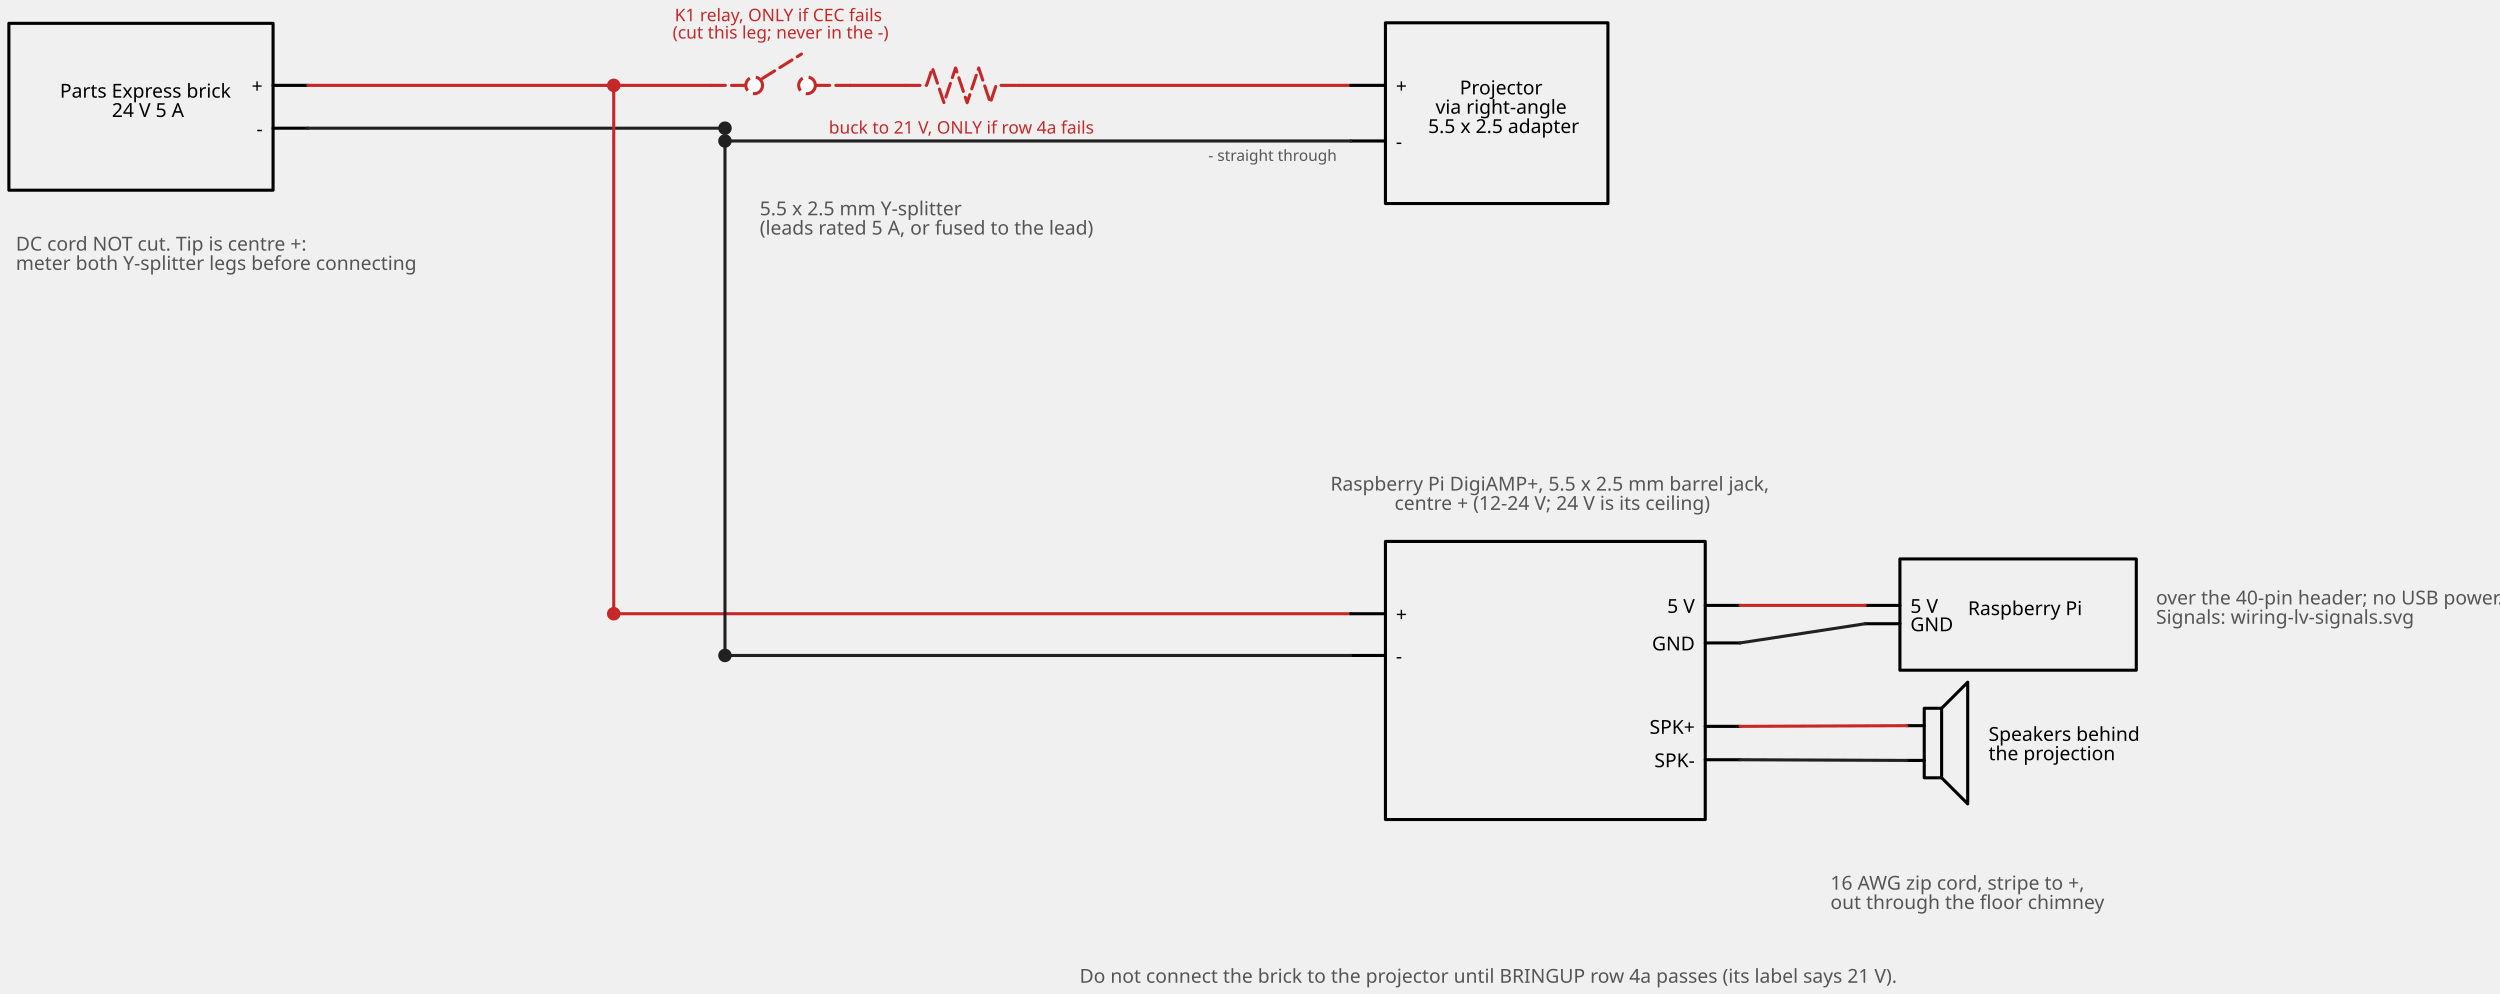
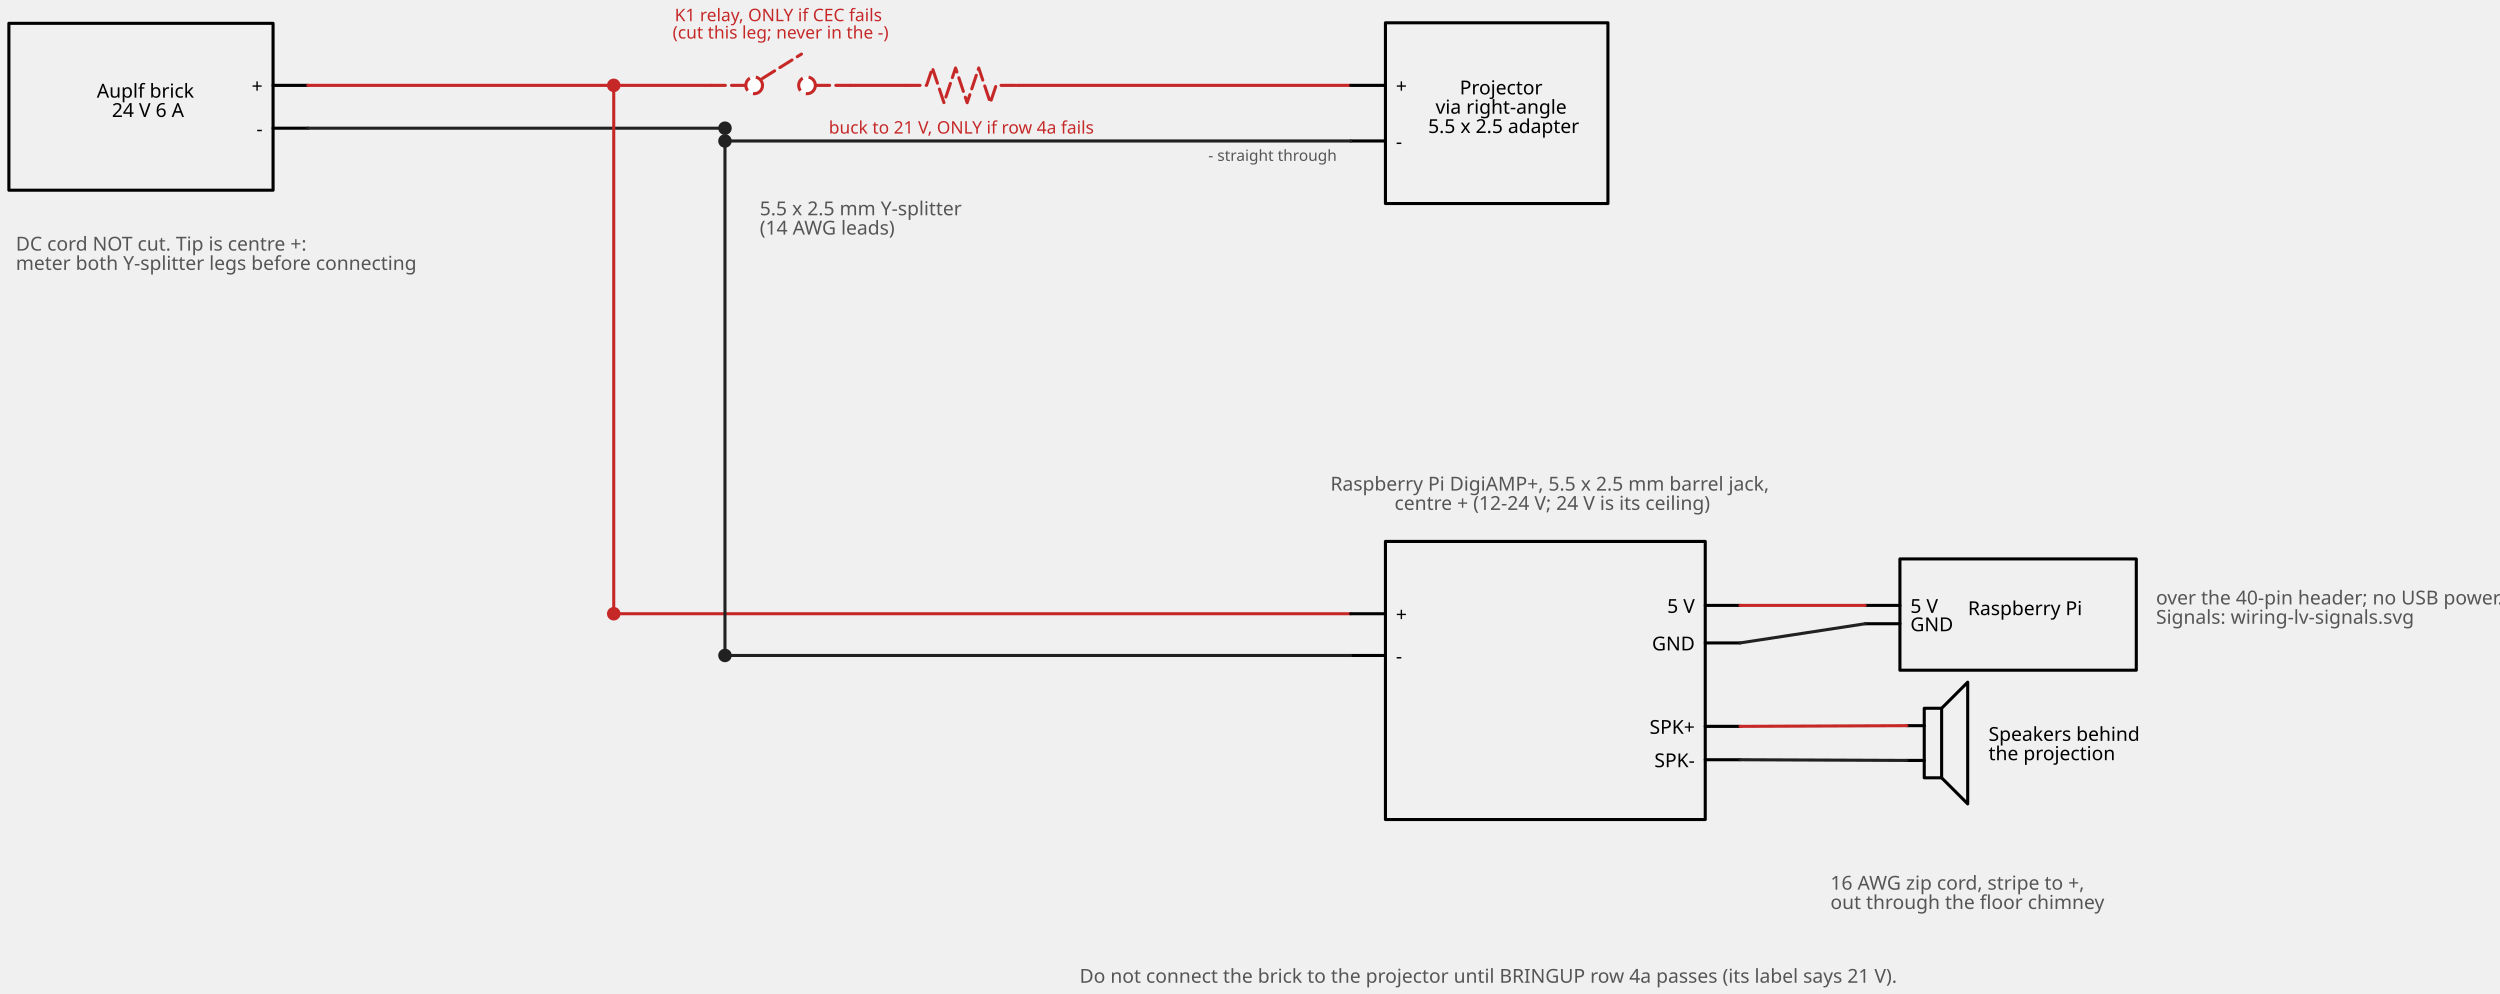
<svg xmlns="http://www.w3.org/2000/svg" xml:lang="en" height="514.615pt" width="1294.533pt" viewBox="-159.4 -65.8 1294.533 514.615">
  <polygon points="837,300.96 837,336.96 846,336.96 846,300.96 " style="stroke:black;fill:none;stroke-width:1.6;stroke-dasharray:-;stroke-linecap:round;stroke-linejoin:round;" />
  <polyline points="846,300.96 859.5,287.46 859.5,350.46 846,336.96 " style="stroke:black;fill:none;stroke-width:1.6;stroke-dasharray:-;stroke-linecap:round;stroke-linejoin:round;" />
  <path d="M -154.8,32.688 L -18,32.688 L -18,-53.712 L -154.8,-53.712 L -154.8,32.688" style="stroke:black;fill:none;stroke-width:1.6;stroke-dasharray:-;stroke-linecap:round;stroke-linejoin:round;" />
  <path d="M -18.0,-21.6 L 0,-21.6" style="stroke:black;fill:none;stroke-width:1.6;stroke-dasharray:-;stroke-linecap:round;stroke-linejoin:round;" />
  <path d="M -18.0,0.576 L 0,0.576" style="stroke:black;fill:none;stroke-width:1.6;stroke-dasharray:-;stroke-linecap:round;stroke-linejoin:round;" />
  <path d="M 0.0,-21.6 L 79.2,-21.6 L 158.4,-21.6" style="stroke:#c62828;fill:none;stroke-width:1.6;stroke-dasharray:-;stroke-linecap:round;stroke-linejoin:round;" />
  <path d="M 0.0,0.576 L 108,0.576 L 216,0.576" style="stroke:#212121;fill:none;stroke-width:1.6;stroke-dasharray:-;stroke-linecap:round;stroke-linejoin:round;" />
  <path d="M 158.4,-21.6 L 183.6,-21.6 L 208.8,-21.6" style="stroke:#c62828;fill:none;stroke-width:1.6;stroke-dasharray:-;stroke-linecap:round;stroke-linejoin:round;" />
  <path d="M 208.8,-21.6 L 226.8,-21.6 M 235.44,-25.2 L 255.6,-37.8 M 262.8,-21.6 L 280.8,-21.6" style="stroke:#c62828;fill:none;stroke-width:1.6;stroke-dasharray:7.4,3.2;stroke-linecap:round;stroke-linejoin:round;" />
  <path d="M 280.8,-21.6 L 295.2,-21.6 L 309.6,-21.6" style="stroke:#c62828;fill:none;stroke-width:1.6;stroke-dasharray:-;stroke-linecap:round;stroke-linejoin:round;" />
  <path d="M 309.6,-21.6 L 320.4,-21.6 L 323.4,-30.6 L 329.4,-12.6 L 335.4,-30.6 L 341.4,-12.6 L 347.4,-30.6 L 353.4,-12.6 L 356.4,-21.6 L 367.2,-21.6" style="stroke:#c62828;fill:none;stroke-width:1.6;stroke-dasharray:7.4,3.2;stroke-linecap:round;stroke-linejoin:round;" />
  <path d="M 367.2,-21.6 L 453.6,-21.6 L 540,-21.6" style="stroke:#c62828;fill:none;stroke-width:1.6;stroke-dasharray:-;stroke-linecap:round;stroke-linejoin:round;" />
  <path d="M 558.0,39.6 L 673.2,39.6 L 673.2,-54 L 558,-54 L 558,39.6" style="stroke:black;fill:none;stroke-width:1.6;stroke-dasharray:-;stroke-linecap:round;stroke-linejoin:round;" />
  <path d="M 558.0,-21.6 L 540,-21.6" style="stroke:black;fill:none;stroke-width:1.6;stroke-dasharray:-;stroke-linecap:round;stroke-linejoin:round;" />
  <path d="M 558.0,7.2 L 540,7.2" style="stroke:black;fill:none;stroke-width:1.6;stroke-dasharray:-;stroke-linecap:round;stroke-linejoin:round;" />
  <path d="M 216.0,7.2 L 378,7.2 L 540,7.2" style="stroke:#212121;fill:none;stroke-width:1.6;stroke-dasharray:-;stroke-linecap:round;stroke-linejoin:round;" />
  <path d="M 158.4,-21.6 L 158.4,115.2 L 158.4,252" style="stroke:#c62828;fill:none;stroke-width:1.6;stroke-dasharray:-;stroke-linecap:round;stroke-linejoin:round;" />
  <path d="M 158.4,252.0 L 349.2,252 L 540,252" style="stroke:#c62828;fill:none;stroke-width:1.6;stroke-dasharray:-;stroke-linecap:round;stroke-linejoin:round;" />
  <path d="M 558.0,358.56 L 723.6,358.56 L 723.6,214.56 L 558,214.56 L 558,358.56" style="stroke:black;fill:none;stroke-width:1.6;stroke-dasharray:-;stroke-linecap:round;stroke-linejoin:round;" />
  <path d="M 558.0,252.0 L 540,252" style="stroke:black;fill:none;stroke-width:1.6;stroke-dasharray:-;stroke-linecap:round;stroke-linejoin:round;" />
  <path d="M 558.0,273.6 L 540,273.6" style="stroke:black;fill:none;stroke-width:1.6;stroke-dasharray:-;stroke-linecap:round;stroke-linejoin:round;" />
  <path d="M 723.6,247.68 L 741.6,247.68" style="stroke:black;fill:none;stroke-width:1.6;stroke-dasharray:-;stroke-linecap:round;stroke-linejoin:round;" />
  <path d="M 723.6,267.12 L 741.6,267.12" style="stroke:black;fill:none;stroke-width:1.6;stroke-dasharray:-;stroke-linecap:round;stroke-linejoin:round;" />
  <path d="M 723.6,310.32 L 741.6,310.32" style="stroke:black;fill:none;stroke-width:1.6;stroke-dasharray:-;stroke-linecap:round;stroke-linejoin:round;" />
  <path d="M 723.6,327.6 L 741.6,327.6" style="stroke:black;fill:none;stroke-width:1.6;stroke-dasharray:-;stroke-linecap:round;stroke-linejoin:round;" />
  <path d="M 216.0,7.2 L 216,140.4 L 216,273.6" style="stroke:#212121;fill:none;stroke-width:1.6;stroke-dasharray:-;stroke-linecap:round;stroke-linejoin:round;" />
  <path d="M 216.0,273.6 L 378,273.6 L 540,273.6" style="stroke:#212121;fill:none;stroke-width:1.6;stroke-dasharray:-;stroke-linecap:round;stroke-linejoin:round;" />
  <path d="M 824.4,281.232 L 946.8,281.232 L 946.8,223.632 L 824.4,223.632 L 824.4,281.232" style="stroke:black;fill:none;stroke-width:1.6;stroke-dasharray:-;stroke-linecap:round;stroke-linejoin:round;" />
  <path d="M 824.4,247.68 L 806.4,247.68" style="stroke:black;fill:none;stroke-width:1.6;stroke-dasharray:-;stroke-linecap:round;stroke-linejoin:round;" />
  <path d="M 824.4,257.184 L 806.4,257.184" style="stroke:black;fill:none;stroke-width:1.6;stroke-dasharray:-;stroke-linecap:round;stroke-linejoin:round;" />
  <path d="M 741.6,247.68 L 774,247.68 L 806.4,247.68" style="stroke:#c62828;fill:none;stroke-width:1.6;stroke-dasharray:-;stroke-linecap:round;stroke-linejoin:round;" />
  <path d="M 741.6,267.12 L 774,262.152 L 806.4,257.184" style="stroke:#212121;fill:none;stroke-width:1.6;stroke-dasharray:-;stroke-linecap:round;stroke-linejoin:round;" />
  <path d="M 828.0,309.96 L 837,309.96" style="stroke:black;fill:none;stroke-width:1.6;stroke-dasharray:-;stroke-linecap:round;stroke-linejoin:round;" />
  <path d="M 828.0,327.96 L 837,327.96" style="stroke:black;fill:none;stroke-width:1.6;stroke-dasharray:-;stroke-linecap:round;stroke-linejoin:round;" />
  <path d="M 741.6,310.32 L 784.8,310.14 L 828,309.96" style="stroke:#c62828;fill:none;stroke-width:1.6;stroke-dasharray:-;stroke-linecap:round;stroke-linejoin:round;" />
  <path d="M 741.6,327.6 L 784.8,327.78 L 828,327.96" style="stroke:#212121;fill:none;stroke-width:1.6;stroke-dasharray:-;stroke-linecap:round;stroke-linejoin:round;" />
  <text x="-23.4" y="-31.6" dominant-baseline="central" fill="black" font-size="10" font-family="sans" text-anchor="end">
    <tspan x="-23.4" dy="10">+</tspan>
  </text>
  <text x="-23.4" y="-9.424" dominant-baseline="central" fill="black" font-size="10" font-family="sans" text-anchor="end">
    <tspan x="-23.4" dy="10">-</tspan>
  </text>
  <text x="-82.8" y="-29.112" dominant-baseline="central" fill="black" font-size="10" font-family="sans" text-anchor="middle">
-     <tspan x="-82.8" dy="10">Parts Express brick</tspan>
-     <tspan x="-82.8" dy="10">24 V 5 A</tspan>
+     <tspan x="-82.8" dy="10">Auplf brick</tspan>
+     <tspan x="-82.8" dy="10">24 V 6 A</tspan>
  </text>
  <text x="-151.2" y="50.088" dominant-baseline="central" fill="#555555" font-size="10" font-family="sans" text-anchor="start">
    <tspan x="-151.2" dy="10">DC cord NOT cut. Tip is centre +:</tspan>
    <tspan x="-151.2" dy="10">meter both Y-splitter legs before connecting</tspan>
  </text>
  <text x="234.0" y="31.8" dominant-baseline="central" fill="#555555" font-size="10" font-family="sans" text-anchor="start">
    <tspan x="234.0" dy="10">5.5 x 2.5 mm Y-splitter</tspan>
-     <tspan x="234.0" dy="10">(leads rated 5 A, or fused to the lead)</tspan>
+     <tspan x="234.0" dy="10">(14 AWG leads)</tspan>
  </text>
  <circle cx="231.12" cy="-21.6" r="4.32" style="stroke:#c62828;fill:white;stroke-width:1.6;stroke-dasharray:7.4,3.2;" />
  <circle cx="258.48" cy="-21.6" r="4.32" style="stroke:#c62828;fill:white;stroke-width:1.6;stroke-dasharray:7.4,3.2;" />
  <text x="244.8" y="-61.2" dominant-baseline="ideographic" fill="#c62828" font-size="9" font-family="sans" text-anchor="middle">
    <tspan x="244.8" dy="9">K1 relay, ONLY if CEC fails</tspan>
    <tspan x="244.8" dy="9">(cut this leg; never in the -)</tspan>
  </text>
  <text x="338.4" y="-12.6" dominant-baseline="hanging" fill="#c62828" font-size="9" font-family="sans" text-anchor="middle">
    <tspan x="338.4" dy="9">buck to 21 V, ONLY if row 4a fails</tspan>
  </text>
  <text x="563.4" y="-31.6" dominant-baseline="central" fill="black" font-size="10" font-family="sans" text-anchor="start">
    <tspan x="563.4" dy="10">+</tspan>
  </text>
  <text x="563.4" y="-2.8" dominant-baseline="central" fill="black" font-size="10" font-family="sans" text-anchor="start">
    <tspan x="563.4" dy="10">-</tspan>
  </text>
  <text x="619.2" y="-30.8" dominant-baseline="central" fill="black" font-size="10" font-family="sans" text-anchor="middle">
    <tspan x="619.2" dy="10">Projector</tspan>
    <tspan x="619.2" dy="10">via right-angle</tspan>
    <tspan x="619.2" dy="10">5.5 x 2.5 adapter</tspan>
  </text>
  <text x="532.8" y="6.4" dominant-baseline="central" fill="#555555" font-size="8" font-family="sans" text-anchor="end">
    <tspan x="532.8" dy="8">- straight through</tspan>
  </text>
  <text x="563.4" y="242.0" dominant-baseline="central" fill="black" font-size="10" font-family="sans" text-anchor="start">
    <tspan x="563.4" dy="10">+</tspan>
  </text>
  <text x="563.4" y="263.6" dominant-baseline="central" fill="black" font-size="10" font-family="sans" text-anchor="start">
    <tspan x="563.4" dy="10">-</tspan>
  </text>
  <text x="718.2" y="237.68" dominant-baseline="central" fill="black" font-size="10" font-family="sans" text-anchor="end">
    <tspan x="718.2" dy="10">5 V</tspan>
  </text>
  <text x="718.2" y="257.12" dominant-baseline="central" fill="black" font-size="10" font-family="sans" text-anchor="end">
    <tspan x="718.2" dy="10">GND</tspan>
  </text>
  <text x="718.2" y="300.32" dominant-baseline="central" fill="black" font-size="10" font-family="sans" text-anchor="end">
    <tspan x="718.2" dy="10">SPK+</tspan>
  </text>
  <text x="718.2" y="317.6" dominant-baseline="central" fill="black" font-size="10" font-family="sans" text-anchor="end">
    <tspan x="718.2" dy="10">SPK-</tspan>
  </text>
  <text x="644.4" y="174.36" dominant-baseline="central" fill="#555555" font-size="10" font-family="sans" text-anchor="middle">
    <tspan x="644.4" dy="10">Raspberry Pi DigiAMP+, 5.5 x 2.5 mm barrel jack,</tspan>
    <tspan x="644.4" dy="10">centre + (12-24 V; 24 V is its ceiling)</tspan>
  </text>
  <text x="829.8" y="237.68" dominant-baseline="central" fill="black" font-size="10" font-family="sans" text-anchor="start">
    <tspan x="829.8" dy="10">5 V</tspan>
  </text>
  <text x="829.8" y="247.184" dominant-baseline="central" fill="black" font-size="10" font-family="sans" text-anchor="start">
    <tspan x="829.8" dy="10">GND</tspan>
  </text>
  <text x="889.2" y="238.832" dominant-baseline="central" fill="black" font-size="10" font-family="sans" text-anchor="middle">
    <tspan x="889.2" dy="10">Raspberry Pi</tspan>
  </text>
  <text x="957.013" y="233.328" dominant-baseline="central" fill="#555555" font-size="10" font-family="sans" text-anchor="start">
    <tspan x="957.013" dy="10">over the 40-pin header; no USB power.</tspan>
    <tspan x="957.013" dy="10">Signals: wiring-lv-signals.svg</tspan>
  </text>
  <text x="870.3" y="303.96" dominant-baseline="central" fill="black" font-size="10" font-family="sans" text-anchor="start">
    <tspan x="870.3" dy="10">Speakers behind</tspan>
    <tspan x="870.3" dy="10">the projection</tspan>
  </text>
  <text x="788.415" y="381.015" dominant-baseline="central" fill="#555555" font-size="10" font-family="sans" text-anchor="start">
    <tspan x="788.415" dy="10">16 AWG zip cord, stripe to +,</tspan>
    <tspan x="788.415" dy="10">out through the floor chimney</tspan>
  </text>
  <text x="399.615" y="429.215" dominant-baseline="central" fill="#555555" font-size="10" font-family="sans" text-anchor="start">
    <tspan x="399.615" dy="10">Do not connect the brick to the projector until BRINGUP row 4a passes (its label says 21 V).</tspan>
  </text>
  <circle cx="158.4" cy="-21.6" r="2.7" style="stroke:#c62828;fill:#c62828;stroke-width:1.6;stroke-dasharray:-;" />
  <circle cx="216" cy="0.576" r="2.7" style="stroke:#212121;fill:#212121;stroke-width:1.6;stroke-dasharray:-;" />
  <circle cx="216" cy="7.2" r="2.7" style="stroke:#212121;fill:#212121;stroke-width:1.6;stroke-dasharray:-;" />
  <circle cx="158.4" cy="252" r="2.7" style="stroke:#c62828;fill:#c62828;stroke-width:1.6;stroke-dasharray:-;" />
  <circle cx="216" cy="273.6" r="2.7" style="stroke:#212121;fill:#212121;stroke-width:1.6;stroke-dasharray:-;" />
</svg>
